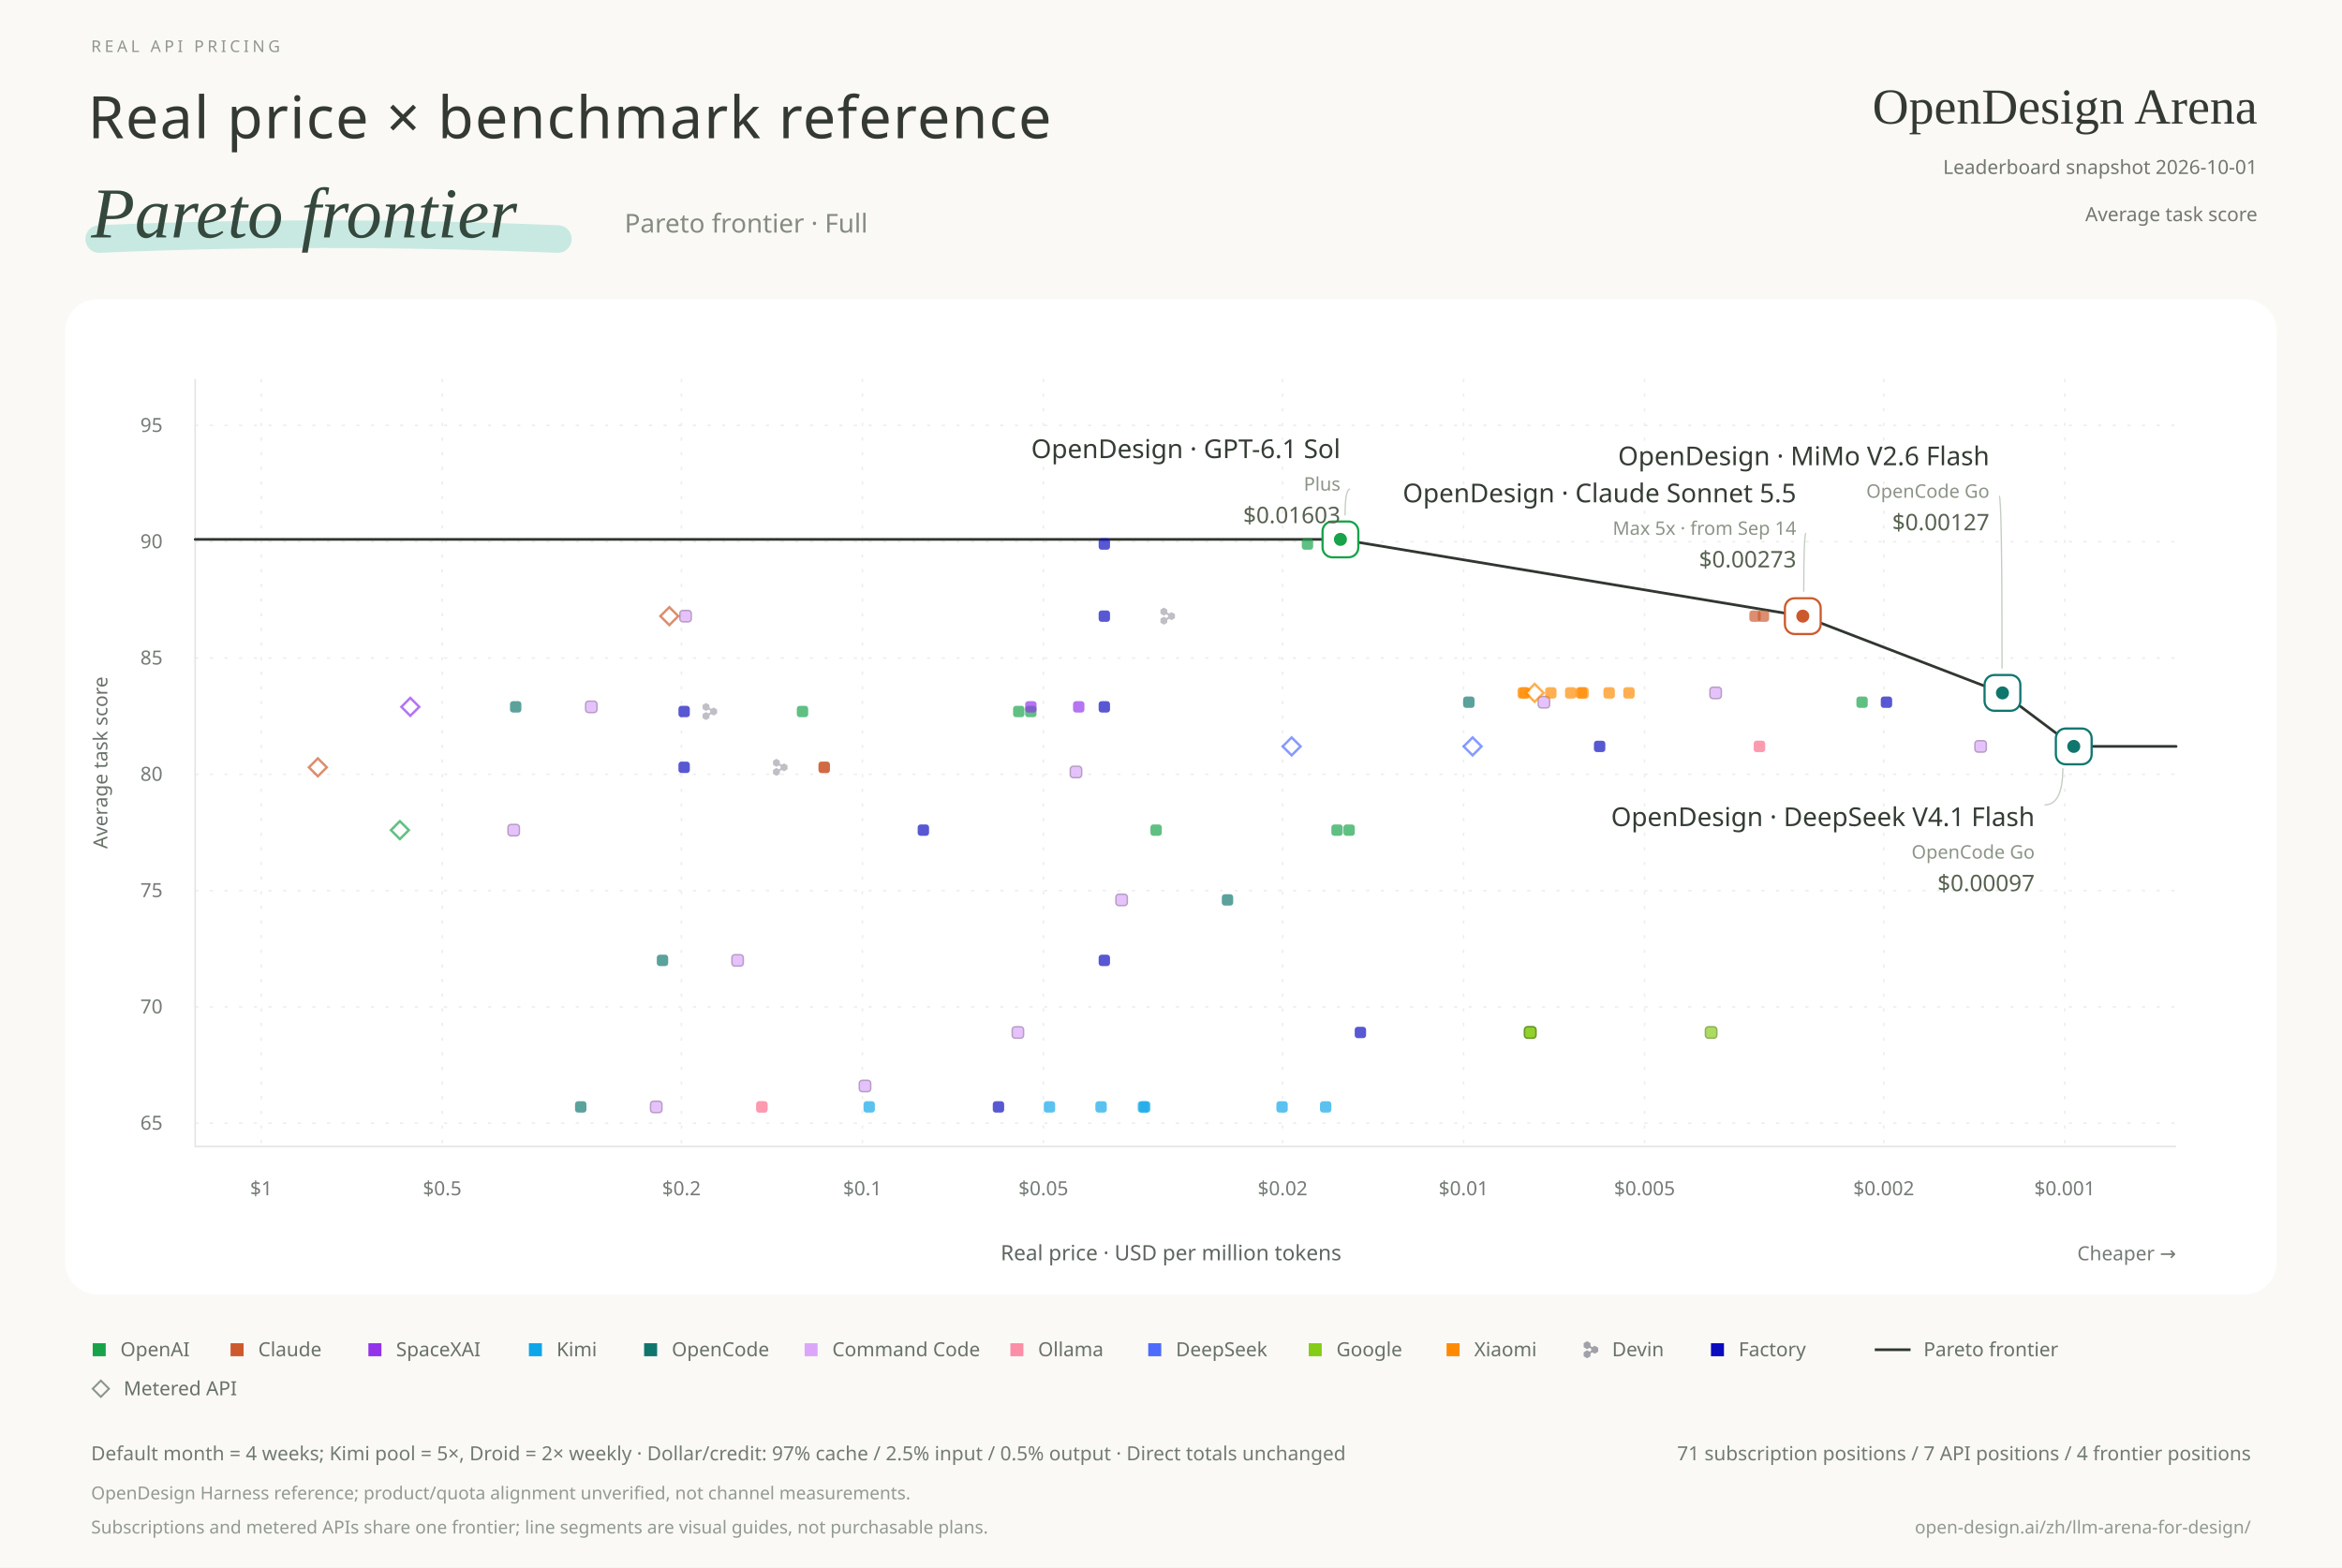
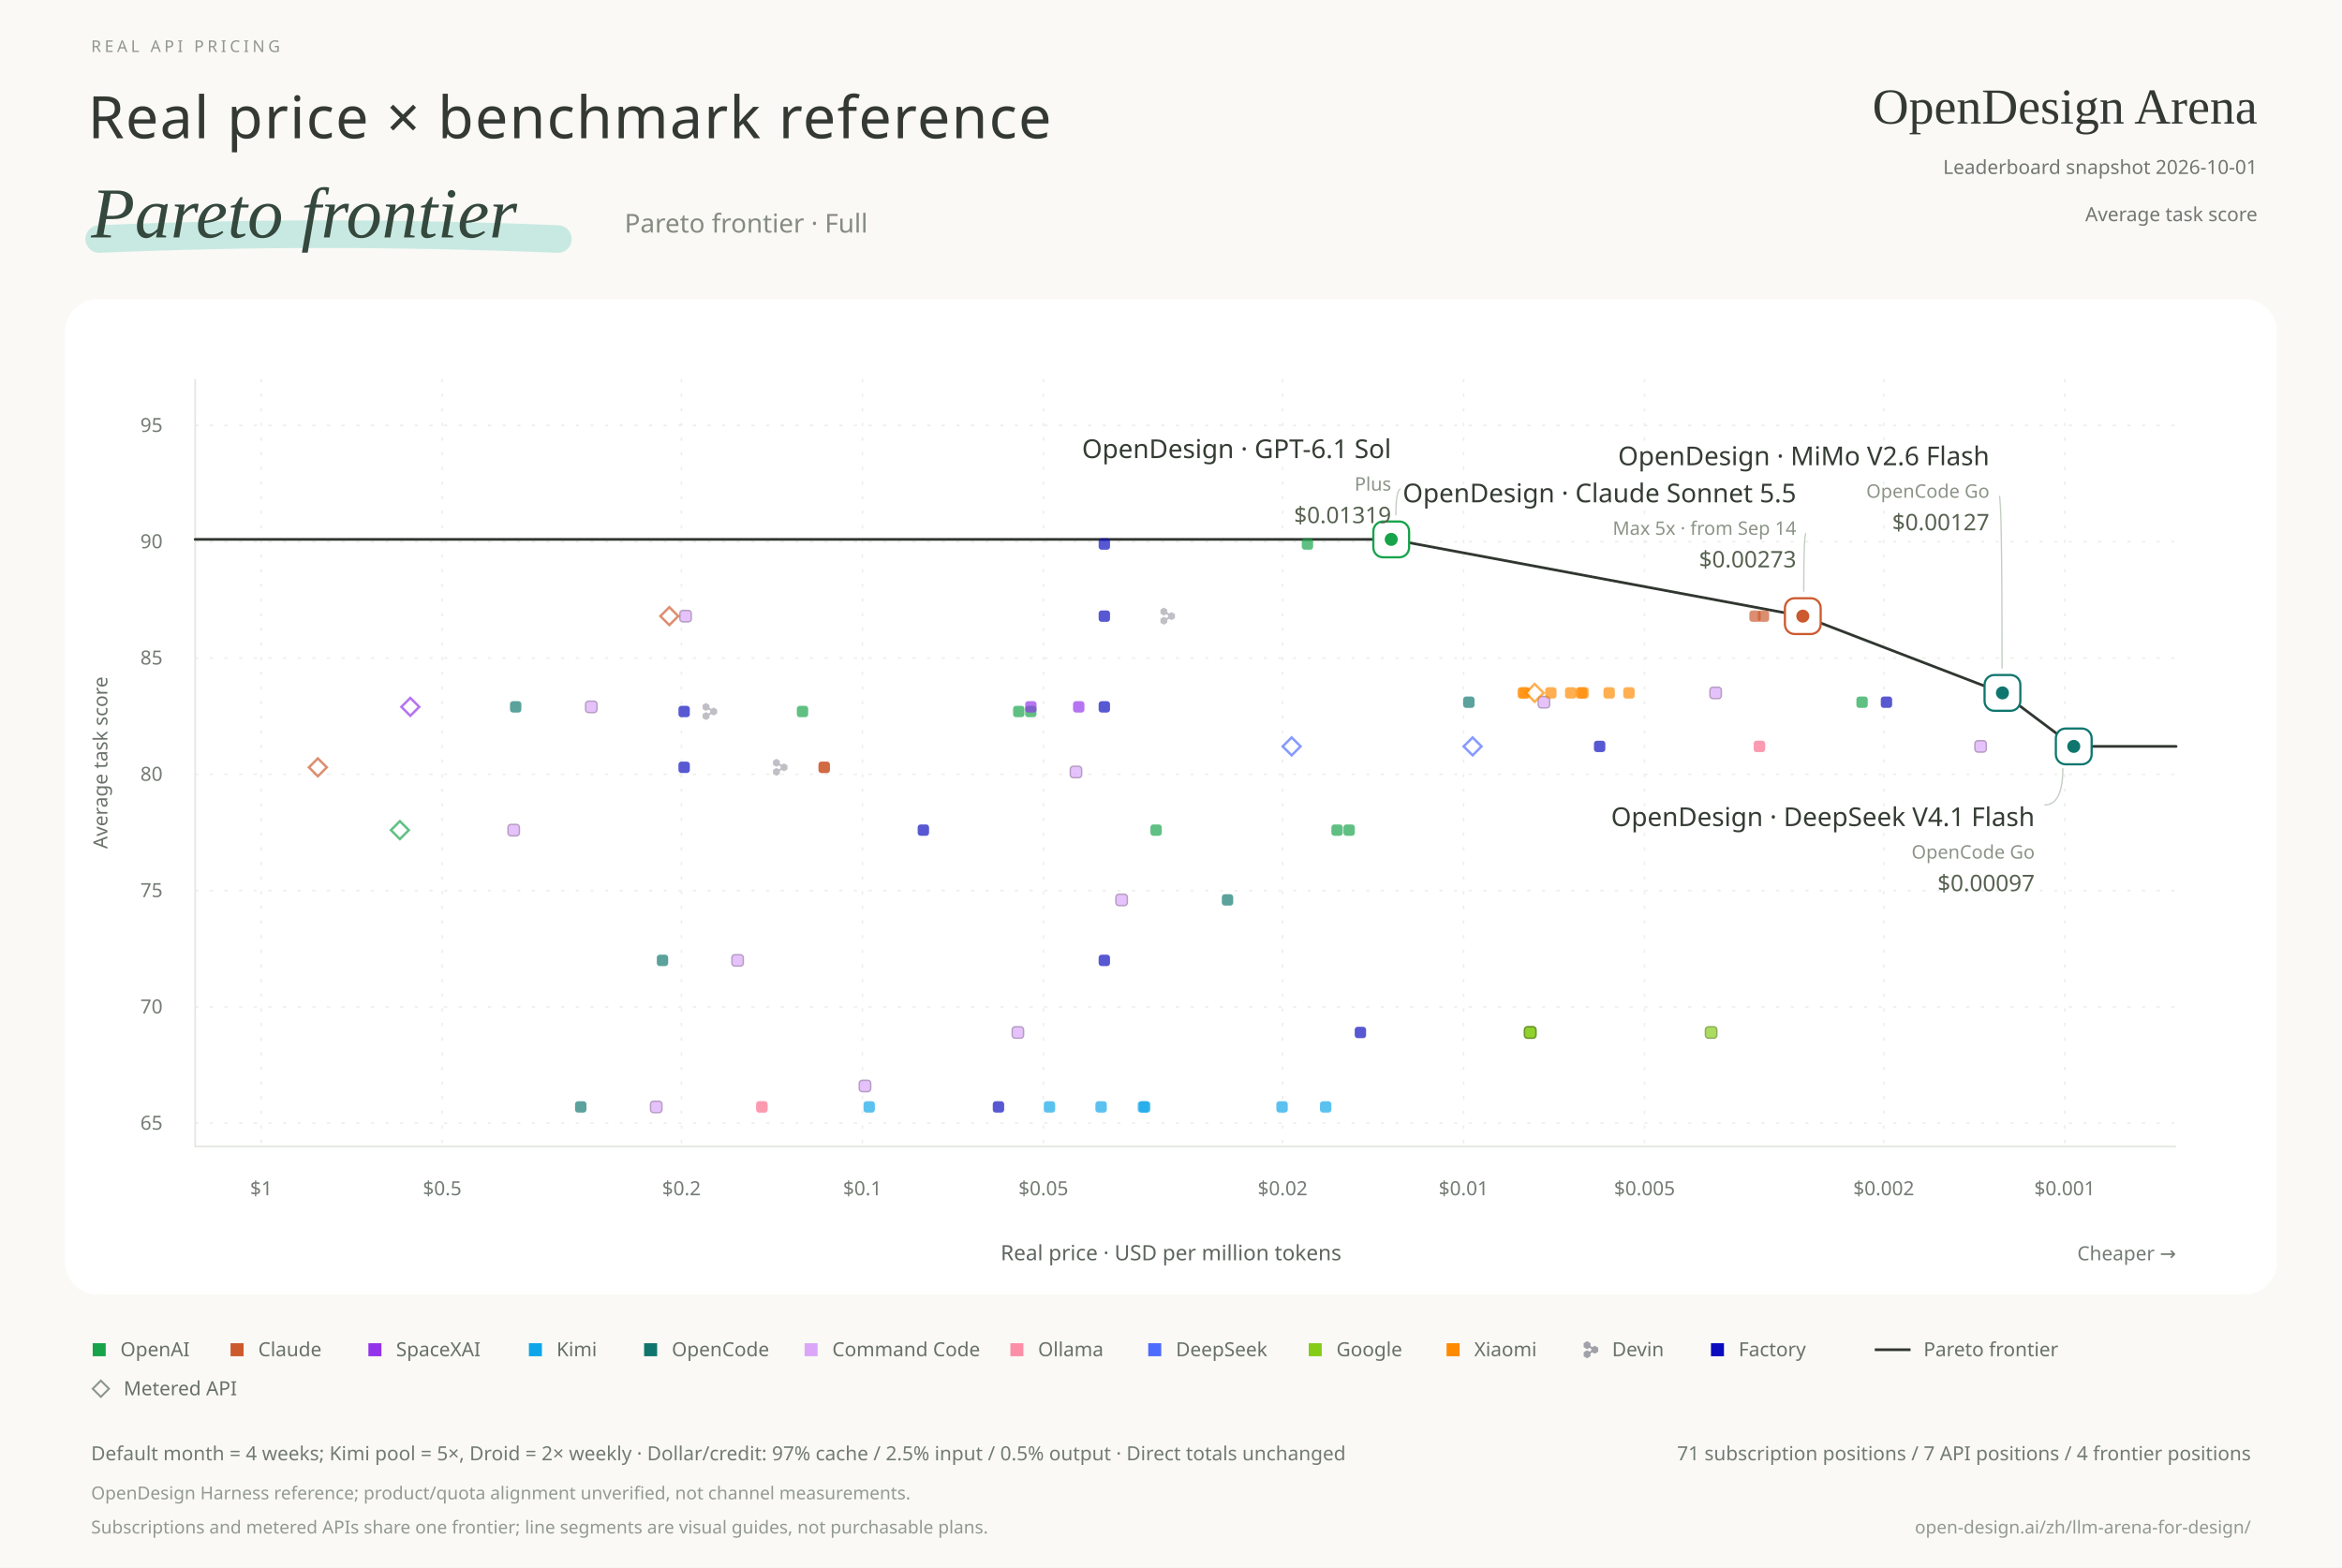
<svg xmlns="http://www.w3.org/2000/svg" width="1440" height="964" viewBox="0 0 1440 964" role="img" aria-labelledby="title desc">
  <style>text{font-family:"Microsoft YaHei","Segoe UI",sans-serif} .serif{font-family:"Times New Roman",serif} .number{font-family:"Segoe UI",sans-serif;font-variant-numeric:tabular-nums} .label-name{paint-order:stroke;stroke:#fff;stroke-width:5px;stroke-linejoin:round} .point:hover{opacity:1}</style>
  <rect width="1440" height="964" fill="#FAF9F6" />
  <text x="56.000" y="32.000" font-size="10" fill="#90968D" text-anchor="start" font-weight="400" letter-spacing="2.1">REAL API PRICING</text>
  <text x="54.000" y="85.000" font-size="36" fill="#343A33" text-anchor="start" font-weight="300" letter-spacing=".8">Real price × benchmark reference</text>
  <path d="M61 147 Q197 141 343 147" stroke="#9FDDD0" stroke-width="17" stroke-linecap="round" opacity=".55" fill="none" />
  <text x="56.000" y="146.000" font-size="44" fill="#35483E" text-anchor="start" font-weight="400" class="serif" font-style="italic">Pareto frontier</text>
  <text x="384.000" y="143.000" font-size="16" fill="#858B81" text-anchor="start" font-weight="300">Pareto frontier · Full</text>
  <text x="1388.000" y="76.000" font-size="31" fill="#343A33" text-anchor="end" font-weight="400" class="serif">OpenDesign Arena</text>
  <text x="1388.000" y="107.000" font-size="12" fill="#737771" text-anchor="end" font-weight="400">Leaderboard snapshot  2026-10-01</text>
  <text x="1388.000" y="136.000" font-size="12" fill="#737771" text-anchor="end" font-weight="400">Average task score</text>
  <rect x="40" y="184" width="1360" height="612" rx="20" fill="#FFFFFF" />
  <path d="M1269.513 233V705" stroke="#E8EBE7" stroke-dasharray="2 7" opacity=".8" />
  <text x="1269.513" y="735.000" font-size="12" fill="#747B74" text-anchor="middle" font-weight="400" class="number">$0.001</text>
  <path d="M1158.244 233V705" stroke="#E8EBE7" stroke-dasharray="2 7" opacity=".8" />
  <text x="1158.244" y="735.000" font-size="12" fill="#747B74" text-anchor="middle" font-weight="400" class="number">$0.002</text>
  <path d="M1011.154 233V705" stroke="#E8EBE7" stroke-dasharray="2 7" opacity=".8" />
  <text x="1011.154" y="735.000" font-size="12" fill="#747B74" text-anchor="middle" font-weight="400" class="number">$0.005</text>
  <path d="M899.885 233V705" stroke="#E8EBE7" stroke-dasharray="2 7" opacity=".8" />
  <text x="899.885" y="735.000" font-size="12" fill="#747B74" text-anchor="middle" font-weight="400" class="number">$0.01</text>
  <path d="M788.615 233V705" stroke="#E8EBE7" stroke-dasharray="2 7" opacity=".8" />
  <text x="788.615" y="735.000" font-size="12" fill="#747B74" text-anchor="middle" font-weight="400" class="number">$0.02</text>
  <path d="M641.526 233V705" stroke="#E8EBE7" stroke-dasharray="2 7" opacity=".8" />
  <text x="641.526" y="735.000" font-size="12" fill="#747B74" text-anchor="middle" font-weight="400" class="number">$0.05</text>
  <path d="M530.256 233V705" stroke="#E8EBE7" stroke-dasharray="2 7" opacity=".8" />
  <text x="530.256" y="735.000" font-size="12" fill="#747B74" text-anchor="middle" font-weight="400" class="number">$0.1</text>
  <path d="M418.987 233V705" stroke="#E8EBE7" stroke-dasharray="2 7" opacity=".8" />
  <text x="418.987" y="735.000" font-size="12" fill="#747B74" text-anchor="middle" font-weight="400" class="number">$0.2</text>
  <path d="M271.897 233V705" stroke="#E8EBE7" stroke-dasharray="2 7" opacity=".8" />
  <text x="271.897" y="735.000" font-size="12" fill="#747B74" text-anchor="middle" font-weight="400" class="number">$0.5</text>
  <path d="M160.628 233V705" stroke="#E8EBE7" stroke-dasharray="2 7" opacity=".8" />
  <text x="160.628" y="735.000" font-size="12" fill="#747B74" text-anchor="middle" font-weight="400" class="number">$1</text>
  <path d="M120 690.697H1338" stroke="#E8EBE7" stroke-dasharray="2 7" opacity=".8" />
  <text x="100.000" y="694.697" font-size="12" fill="#747B74" text-anchor="end" font-weight="400" class="number">65</text>
  <path d="M120 619.182H1338" stroke="#E8EBE7" stroke-dasharray="2 7" opacity=".8" />
  <text x="100.000" y="623.182" font-size="12" fill="#747B74" text-anchor="end" font-weight="400" class="number">70</text>
  <path d="M120 547.667H1338" stroke="#E8EBE7" stroke-dasharray="2 7" opacity=".8" />
  <text x="100.000" y="551.667" font-size="12" fill="#747B74" text-anchor="end" font-weight="400" class="number">75</text>
  <path d="M120 476.152H1338" stroke="#E8EBE7" stroke-dasharray="2 7" opacity=".8" />
  <text x="100.000" y="480.152" font-size="12" fill="#747B74" text-anchor="end" font-weight="400" class="number">80</text>
  <path d="M120 404.636H1338" stroke="#E8EBE7" stroke-dasharray="2 7" opacity=".8" />
  <text x="100.000" y="408.636" font-size="12" fill="#747B74" text-anchor="end" font-weight="400" class="number">85</text>
  <path d="M120 333.121H1338" stroke="#E8EBE7" stroke-dasharray="2 7" opacity=".8" />
  <text x="100.000" y="337.121" font-size="12" fill="#747B74" text-anchor="end" font-weight="400" class="number">90</text>
  <path d="M120 261.606H1338" stroke="#E8EBE7" stroke-dasharray="2 7" opacity=".8" />
  <text x="100.000" y="265.606" font-size="12" fill="#747B74" text-anchor="end" font-weight="400" class="number">95</text>
  <path d="M120 233V705H1338" fill="none" stroke="#E3E7E2" />
  <text x="66.000" y="469.000" font-size="12" fill="#697169" text-anchor="middle" font-weight="400" transform="rotate(-90 66 469.0)">Average task score</text>
  <text x="720.000" y="775.000" font-size="13" fill="#5D655E" text-anchor="middle" font-weight="400">Real price · USD per million tokens</text>
  <text x="1338.000" y="775.000" font-size="12" fill="#737B74" text-anchor="end" font-weight="400">Cheaper →</text>
-   <path id="frontier" d="M120.000,331.691 L824.179,331.691 L1108.461,378.891 L1231.230,426.091 L1275.066,458.988 L1338.000,458.988" fill="none" stroke="#303630" stroke-width="1.65" stroke-linecap="round" stroke-linejoin="round" />
+   <path id="frontier" d="M120.000,331.691 L855.407,331.691 L1108.461,378.891 L1231.230,426.091 L1275.066,458.988 L1338.000,458.988" fill="none" stroke="#303630" stroke-width="1.65" stroke-linecap="round" stroke-linejoin="round" />
  <g class="point" data-billing="subscription" data-frontier="false" data-price="0.032467532" data-score="77.6" data-x="710.839" data-y="510.479" transform="translate(710.839 510.479)">
    <rect x="-3.5" y="-3.5" width="7" height="7" rx="1.8" fill="#16A34A" opacity=".68" />
  </g>
  <g class="point" data-billing="subscription" data-frontier="false" data-price="0.016233766" data-score="77.6" data-x="822.108" data-y="510.479" transform="translate(822.108 510.479)">
    <rect x="-3.5" y="-3.5" width="7" height="7" rx="1.8" fill="#16A34A" opacity=".68" />
  </g>
  <g class="point" data-billing="subscription" data-frontier="false" data-price="0.015501473" data-score="77.6" data-x="829.517" data-y="510.479" transform="translate(829.517 510.479)">
    <rect x="-3.5" y="-3.5" width="7" height="7" rx="1.8" fill="#16A34A" opacity=".68" />
  </g>
  <g class="point" data-billing="subscription" data-frontier="false" data-price="0.12578616" data-score="82.7" data-x="493.429" data-y="437.533" transform="translate(493.429 437.533)">
    <rect x="-3.5" y="-3.5" width="7" height="7" rx="1.8" fill="#16A34A" opacity=".68" />
  </g>
  <g class="point" data-billing="subscription" data-frontier="false" data-price="0.018181818" data-score="89.9" data-x="803.915" data-y="334.552" transform="translate(803.915 334.552)">
    <rect x="-3.5" y="-3.5" width="7" height="7" rx="1.8" fill="#16A34A" opacity=".68" />
  </g>
  <g class="point" data-billing="subscription" data-frontier="false" data-price="0.0021732044" data-score="83.1" data-x="1144.911" data-y="431.812" transform="translate(1144.911 431.812)">
    <rect x="-3.5" y="-3.5" width="7" height="7" rx="1.8" fill="#16A34A" opacity=".68" />
  </g>
-   <g class="point" data-billing="subscription" data-frontier="true" data-price="0.016025641" data-score="90.1" data-x="824.179" data-y="331.691" transform="translate(824.179 331.691)">
+   <g class="point" data-billing="subscription" data-frontier="true" data-price="0.013192612" data-score="90.1" data-x="855.407" data-y="331.691" transform="translate(855.407 331.691)">
    <rect x="-11" y="-11" width="22" height="22" rx="6" fill="#FFF" stroke="#16A34A" stroke-width="1.35" />
    <circle r="4" fill="#16A34A" />
  </g>
  <g class="point" data-billing="subscription" data-frontier="false" data-price="0.052465897" data-score="82.7" data-x="633.798" data-y="437.533" transform="translate(633.798 437.533)">
    <rect x="-3.5" y="-3.5" width="7" height="7" rx="1.8" fill="#16A34A" opacity=".68" />
  </g>
  <g class="point" data-billing="subscription" data-frontier="false" data-price="0.1793722" data-score="82.7" data-x="436.461" data-y="437.533" transform="translate(436.461 437.533)">
    <path transform="translate(-4.46 -5.23) scale(0.091)" d="M0 38.652V14.835C7.06768e-06 13.788 0.546 12.821 1.431 12.298L21.581 0.393C22.467 -0.131 23.558 -0.131 24.444 0.393L44.594 12.298C45.48 12.821 46.025 13.788 46.025 14.835V26.998C46.114 31.04 48.201 34.938 51.872 37.108C55.544 39.277 59.886 39.178 63.351 37.235L73.644 31.153C74.53 30.63 75.621 30.63 76.507 31.153L96.657 43.058C97.543 43.582 98.088 44.549 98.088 45.596V69.406C98.088 70.453 97.543 71.42 96.657 71.943L76.507 83.849C75.621 84.372 74.53 84.372 73.644 83.849L63.434 77.816C59.956 75.828 55.574 75.71 51.873 77.896C48.202 80.065 46.115 83.963 46.026 88.005V100.165C46.026 101.212 45.48 102.179 44.595 102.702L24.445 114.607C23.559 115.131 22.468 115.131 21.582 114.607L1.432 102.702C0.547 102.179 0.001 101.212 0.001 100.165V76.355C0.001 75.308 0.547 74.341 1.432 73.817L21.582 61.912C22.468 61.389 23.559 61.389 24.445 61.912L34.762 68.008C38.222 69.937 42.553 70.031 46.215 67.867C49.916 65.68 52.006 61.737 52.063 57.66C51.975 53.619 49.887 49.303 46.216 47.133C42.545 44.964 38.202 45.063 34.737 47.006L24.397 53.15C23.507 53.679 22.409 53.678 21.52 53.149L1.423 41.184C0.542 40.66 -7.06754e-06 39.695 0 38.652Z" fill="#A1A1AA" opacity="0.68" />
  </g>
  <g class="point" data-billing="subscription" data-frontier="false" data-price="0.031055901" data-score="86.8" data-x="717.974" data-y="378.891" transform="translate(717.974 378.891)">
    <path transform="translate(-4.46 -5.23) scale(0.091)" d="M0 38.652V14.835C7.06768e-06 13.788 0.546 12.821 1.431 12.298L21.581 0.393C22.467 -0.131 23.558 -0.131 24.444 0.393L44.594 12.298C45.48 12.821 46.025 13.788 46.025 14.835V26.998C46.114 31.04 48.201 34.938 51.872 37.108C55.544 39.277 59.886 39.178 63.351 37.235L73.644 31.153C74.53 30.63 75.621 30.63 76.507 31.153L96.657 43.058C97.543 43.582 98.088 44.549 98.088 45.596V69.406C98.088 70.453 97.543 71.42 96.657 71.943L76.507 83.849C75.621 84.372 74.53 84.372 73.644 83.849L63.434 77.816C59.956 75.828 55.574 75.71 51.873 77.896C48.202 80.065 46.115 83.963 46.026 88.005V100.165C46.026 101.212 45.48 102.179 44.595 102.702L24.445 114.607C23.559 115.131 22.468 115.131 21.582 114.607L1.432 102.702C0.547 102.179 0.001 101.212 0.001 100.165V76.355C0.001 75.308 0.547 74.341 1.432 73.817L21.582 61.912C22.468 61.389 23.559 61.389 24.445 61.912L34.762 68.008C38.222 69.937 42.553 70.031 46.215 67.867C49.916 65.68 52.006 61.737 52.063 57.66C51.975 53.619 49.887 49.303 46.216 47.133C42.545 44.964 38.202 45.063 34.737 47.006L24.397 53.15C23.507 53.679 22.409 53.678 21.52 53.149L1.423 41.184C0.542 40.66 -7.06754e-06 39.695 0 38.652Z" fill="#A1A1AA" opacity="0.68" />
  </g>
  <g class="point" data-billing="subscription" data-frontier="false" data-price="0.1369863" data-score="80.3" data-x="479.737" data-y="471.861" transform="translate(479.737 471.861)">
    <path transform="translate(-4.46 -5.23) scale(0.091)" d="M0 38.652V14.835C7.06768e-06 13.788 0.546 12.821 1.431 12.298L21.581 0.393C22.467 -0.131 23.558 -0.131 24.444 0.393L44.594 12.298C45.48 12.821 46.025 13.788 46.025 14.835V26.998C46.114 31.04 48.201 34.938 51.872 37.108C55.544 39.277 59.886 39.178 63.351 37.235L73.644 31.153C74.53 30.63 75.621 30.63 76.507 31.153L96.657 43.058C97.543 43.582 98.088 44.549 98.088 45.596V69.406C98.088 70.453 97.543 71.42 96.657 71.943L76.507 83.849C75.621 84.372 74.53 84.372 73.644 83.849L63.434 77.816C59.956 75.828 55.574 75.71 51.873 77.896C48.202 80.065 46.115 83.963 46.026 88.005V100.165C46.026 101.212 45.48 102.179 44.595 102.702L24.445 114.607C23.559 115.131 22.468 115.131 21.582 114.607L1.432 102.702C0.547 102.179 0.001 101.212 0.001 100.165V76.355C0.001 75.308 0.547 74.341 1.432 73.817L21.582 61.912C22.468 61.389 23.559 61.389 24.445 61.912L34.762 68.008C38.222 69.937 42.553 70.031 46.215 67.867C49.916 65.68 52.006 61.737 52.063 57.66C51.975 53.619 49.887 49.303 46.216 47.133C42.545 44.964 38.202 45.063 34.737 47.006L24.397 53.15C23.507 53.679 22.409 53.678 21.52 53.149L1.423 41.184C0.542 40.66 -7.06754e-06 39.695 0 38.652Z" fill="#A1A1AA" opacity="0.68" />
  </g>
  <g class="point" data-billing="subscription" data-frontier="false" data-price="0.0077450601" data-score="68.9" data-x="940.904" data-y="634.915" transform="translate(940.904 634.915)">
    <rect x="-3.5" y="-3.5" width="7" height="7" rx="1.8" fill="#84CC16" opacity=".68" stroke="#5A8B0F" stroke-width=".9" />
  </g>
  <g class="point" data-billing="subscription" data-frontier="false" data-price="0.0077481596" data-score="68.9" data-x="940.840" data-y="634.915" transform="translate(940.840 634.915)">
    <rect x="-3.5" y="-3.5" width="7" height="7" rx="1.8" fill="#84CC16" opacity=".68" stroke="#5A8B0F" stroke-width=".9" />
  </g>
  <g class="point" data-billing="subscription" data-frontier="false" data-price="0.0038742735" data-score="68.9" data-x="1052.101" data-y="634.915" transform="translate(1052.101 634.915)">
    <rect x="-3.5" y="-3.5" width="7" height="7" rx="1.8" fill="#84CC16" opacity=".68" stroke="#5A8B0F" stroke-width=".9" />
  </g>
  <g class="point" data-billing="subscription" data-frontier="false" data-price="0.11574074" data-score="80.3" data-x="506.790" data-y="471.861" transform="translate(506.790 471.861)">
    <rect x="-3.5" y="-3.5" width="7" height="7" rx="1.8" fill="#CC5A2E" opacity=".68" />
  </g>
  <g class="point" data-billing="subscription" data-frontier="false" data-price="0.052447552" data-score="82.9" data-x="633.854" data-y="434.673" transform="translate(633.854 434.673)">
    <rect x="-3.5" y="-3.5" width="7" height="7" rx="1.8" fill="#9333EA" opacity=".68" />
  </g>
  <g class="point" data-billing="subscription" data-frontier="false" data-price="0.043668122" data-score="82.9" data-x="663.262" data-y="434.673" transform="translate(663.262 434.673)">
    <rect x="-3.5" y="-3.5" width="7" height="7" rx="1.8" fill="#9333EA" opacity=".68" />
  </g>
  <g class="point" data-billing="subscription" data-frontier="false" data-price="0.02004111" data-score="65.7" data-x="788.286" data-y="680.685" transform="translate(788.286 680.685)">
    <rect x="-3.5" y="-3.5" width="7" height="7" rx="1.8" fill="#0EA5E9" opacity=".68" />
  </g>
  <g class="point" data-billing="subscription" data-frontier="false" data-price="0.048843188" data-score="65.7" data-x="645.283" data-y="680.685" transform="translate(645.283 680.685)">
    <rect x="-3.5" y="-3.5" width="7" height="7" rx="1.8" fill="#0EA5E9" opacity=".68" />
  </g>
  <g class="point" data-billing="subscription" data-frontier="false" data-price="0.016957862" data-score="65.7" data-x="815.103" data-y="680.685" transform="translate(815.103 680.685)">
    <rect x="-3.5" y="-3.5" width="7" height="7" rx="1.8" fill="#0EA5E9" opacity=".68" />
  </g>
  <g class="point" data-billing="subscription" data-frontier="false" data-price="0.097435897" data-score="65.7" data-x="534.426" data-y="680.685" transform="translate(534.426 680.685)">
    <rect x="-3.5" y="-3.5" width="7" height="7" rx="1.8" fill="#0EA5E9" opacity=".68" />
  </g>
  <g class="point" data-billing="subscription" data-frontier="false" data-price="0.04008222" data-score="65.7" data-x="677.017" data-y="680.685" transform="translate(677.017 680.685)">
    <rect x="-3.5" y="-3.5" width="7" height="7" rx="1.8" fill="#0EA5E9" opacity=".68" />
  </g>
  <g class="point" data-billing="subscription" data-frontier="false" data-price="0.033915725" data-score="65.7" data-x="703.833" data-y="680.685" transform="translate(703.833 680.685)">
    <rect x="-3.5" y="-3.5" width="7" height="7" rx="1.8" fill="#0EA5E9" opacity=".68" />
  </g>
  <g class="point" data-billing="subscription" data-frontier="false" data-price="0.034087016" data-score="65.7" data-x="703.025" data-y="680.685" transform="translate(703.025 680.685)">
    <rect x="-3.5" y="-3.5" width="7" height="7" rx="1.8" fill="#0EA5E9" opacity=".68" />
  </g>
  <g class="point" data-billing="subscription" data-frontier="false" data-price="0.37735849" data-score="82.9" data-x="317.072" data-y="434.673" transform="translate(317.072 434.673)">
    <rect x="-3.5" y="-3.5" width="7" height="7" rx="1.8" fill="#0F766E" opacity=".68" />
  </g>
  <g class="point" data-billing="subscription" data-frontier="false" data-price="0.0098000784" data-score="83.1" data-x="903.127" data-y="431.812" transform="translate(903.127 431.812)">
    <rect x="-3.5" y="-3.5" width="7" height="7" rx="1.8" fill="#0F766E" opacity=".68" />
  </g>
  <g class="point" data-billing="subscription" data-frontier="false" data-price="0.29411765" data-score="65.7" data-x="357.078" data-y="680.685" transform="translate(357.078 680.685)">
    <rect x="-3.5" y="-3.5" width="7" height="7" rx="1.8" fill="#0F766E" opacity=".68" />
  </g>
  <g class="point" data-billing="subscription" data-frontier="true" data-price="0.0012693255" data-score="83.5" data-x="1231.230" data-y="426.091" transform="translate(1231.230 426.091)">
    <rect x="-11" y="-11" width="22" height="22" rx="6" fill="#FFF" stroke="#0F766E" stroke-width="1.35" />
    <circle r="4" fill="#0F766E" />
  </g>
  <g class="point" data-billing="subscription" data-frontier="false" data-price="0.21505376" data-score="72" data-x="407.338" data-y="590.576" transform="translate(407.338 590.576)">
    <rect x="-3.5" y="-3.5" width="7" height="7" rx="1.8" fill="#0F766E" opacity=".68" />
  </g>
  <g class="point" data-billing="subscription" data-frontier="true" data-price="0.00096599691" data-score="81.2" data-x="1275.066" data-y="458.988" transform="translate(1275.066 458.988)">
    <rect x="-11" y="-11" width="22" height="22" rx="6" fill="#FFF" stroke="#0F766E" stroke-width="1.35" />
    <circle r="4" fill="#0F766E" />
  </g>
  <g class="point" data-billing="subscription" data-frontier="false" data-price="0.024697456" data-score="74.6" data-x="754.749" data-y="553.388" transform="translate(754.749 553.388)">
    <rect x="-3.5" y="-3.5" width="7" height="7" rx="1.8" fill="#0F766E" opacity=".68" />
  </g>
  <g class="point" data-billing="subscription" data-frontier="false" data-price="0.38022814" data-score="77.6" data-x="315.856" data-y="510.479" transform="translate(315.856 510.479)">
    <rect x="-3.5" y="-3.5" width="7" height="7" rx="1.8" fill="#DBA6FA" opacity=".68" stroke="#9571AA" stroke-width=".9" />
  </g>
  <g class="point" data-billing="subscription" data-frontier="false" data-price="0.0013799956" data-score="81.2" data-x="1217.810" data-y="458.988" transform="translate(1217.810 458.988)">
    <rect x="-3.5" y="-3.5" width="7" height="7" rx="1.8" fill="#DBA6FA" opacity=".68" stroke="#9571AA" stroke-width=".9" />
  </g>
  <g class="point" data-billing="subscription" data-frontier="false" data-price="0.055126792" data-score="68.9" data-x="625.856" data-y="634.915" transform="translate(625.856 634.915)">
    <rect x="-3.5" y="-3.5" width="7" height="7" rx="1.8" fill="#DBA6FA" opacity=".68" stroke="#9571AA" stroke-width=".9" />
  </g>
  <g class="point" data-billing="subscription" data-frontier="false" data-price="0.16129032" data-score="72" data-x="453.518" data-y="590.576" transform="translate(453.518 590.576)">
    <rect x="-3.5" y="-3.5" width="7" height="7" rx="1.8" fill="#DBA6FA" opacity=".68" stroke="#9571AA" stroke-width=".9" />
  </g>
  <g class="point" data-billing="subscription" data-frontier="false" data-price="0.28248588" data-score="82.9" data-x="363.555" data-y="434.673" transform="translate(363.555 434.673)">
    <rect x="-3.5" y="-3.5" width="7" height="7" rx="1.8" fill="#DBA6FA" opacity=".68" stroke="#9571AA" stroke-width=".9" />
  </g>
  <g class="point" data-billing="subscription" data-frontier="false" data-price="0.0073502389" data-score="83.1" data-x="949.303" data-y="431.812" transform="translate(949.303 431.812)">
    <rect x="-3.5" y="-3.5" width="7" height="7" rx="1.8" fill="#DBA6FA" opacity=".68" stroke="#9571AA" stroke-width=".9" />
  </g>
  <g class="point" data-billing="subscription" data-frontier="false" data-price="0.03705076" data-score="74.6" data-x="689.641" data-y="553.388" transform="translate(689.641 553.388)">
    <rect x="-3.5" y="-3.5" width="7" height="7" rx="1.8" fill="#DBA6FA" opacity=".68" stroke="#9571AA" stroke-width=".9" />
  </g>
  <g class="point" data-billing="subscription" data-frontier="false" data-price="0.044130627" data-score="80.1" data-x="661.570" data-y="474.721" transform="translate(661.570 474.721)">
    <rect x="-3.5" y="-3.5" width="7" height="7" rx="1.8" fill="#DBA6FA" opacity=".68" stroke="#9571AA" stroke-width=".9" />
  </g>
  <g class="point" data-billing="subscription" data-frontier="false" data-price="0.099009901" data-score="66.6" data-x="531.854" data-y="667.812" transform="translate(531.854 667.812)">
    <rect x="-3.5" y="-3.5" width="7" height="7" rx="1.8" fill="#DBA6FA" opacity=".68" stroke="#9571AA" stroke-width=".9" />
  </g>
  <g class="point" data-billing="subscription" data-frontier="false" data-price="0.22026432" data-score="65.7" data-x="403.494" data-y="680.685" transform="translate(403.494 680.685)">
    <rect x="-3.5" y="-3.5" width="7" height="7" rx="1.8" fill="#DBA6FA" opacity=".68" stroke="#9571AA" stroke-width=".9" />
  </g>
  <g class="point" data-billing="subscription" data-frontier="false" data-price="0.0038079281" data-score="83.5" data-x="1054.874" data-y="426.091" transform="translate(1054.874 426.091)">
    <rect x="-3.5" y="-3.5" width="7" height="7" rx="1.8" fill="#DBA6FA" opacity=".68" stroke="#9571AA" stroke-width=".9" />
  </g>
  <g class="point" data-billing="subscription" data-frontier="false" data-price="0.19685039" data-score="86.8" data-x="421.535" data-y="378.891" transform="translate(421.535 378.891)">
    <rect x="-3.5" y="-3.5" width="7" height="7" rx="1.8" fill="#DBA6FA" opacity=".68" stroke="#9571AA" stroke-width=".9" />
  </g>
  <g class="point" data-billing="subscription" data-frontier="false" data-price="0.0032199897" data-score="81.2" data-x="1081.796" data-y="458.988" transform="translate(1081.796 458.988)">
    <rect x="-3.5" y="-3.5" width="7" height="7" rx="1.8" fill="#FC8EA7" opacity=".68" />
  </g>
  <g class="point" data-billing="subscription" data-frontier="false" data-price="0.14695077" data-score="65.7" data-x="468.465" data-y="680.685" transform="translate(468.465 680.685)">
    <rect x="-3.5" y="-3.5" width="7" height="7" rx="1.8" fill="#FC8EA7" opacity=".68" />
  </g>
  <g class="point" data-billing="subscription" data-frontier="false" data-price="0.0032200001" data-score="81.2" data-x="1081.795" data-y="458.988" transform="translate(1081.795 458.988)">
    <rect x="-3.5" y="-3.5" width="7" height="7" rx="1.8" fill="#FC8EA7" opacity=".68" />
  </g>
  <g class="point" data-billing="subscription" data-frontier="false" data-price="0.14699397" data-score="65.7" data-x="468.418" data-y="680.685" transform="translate(468.418 680.685)">
    <rect x="-3.5" y="-3.5" width="7" height="7" rx="1.8" fill="#FC8EA7" opacity=".68" />
  </g>
  <g class="point" data-billing="subscription" data-frontier="false" data-price="0.0079575597" data-score="83.5" data-x="936.559" data-y="426.091" transform="translate(936.559 426.091)">
    <rect x="-3.5" y="-3.5" width="7" height="7" rx="1.8" fill="#FF8A00" opacity=".68" />
  </g>
  <g class="point" data-billing="subscription" data-frontier="false" data-price="0.0063694268" data-score="83.5" data-x="972.295" data-y="426.091" transform="translate(972.295 426.091)">
    <rect x="-3.5" y="-3.5" width="7" height="7" rx="1.8" fill="#FF8A00" opacity=".68" />
  </g>
  <g class="point" data-billing="subscription" data-frontier="false" data-price="0.0079129575" data-score="83.5" data-x="937.462" data-y="426.091" transform="translate(937.462 426.091)">
    <rect x="-3.5" y="-3.5" width="7" height="7" rx="1.8" fill="#FF8A00" opacity=".68" />
  </g>
  <g class="point" data-billing="subscription" data-frontier="false" data-price="0.0063291139" data-score="83.5" data-x="973.314" data-y="426.091" transform="translate(973.314 426.091)">
    <rect x="-3.5" y="-3.5" width="7" height="7" rx="1.8" fill="#FF8A00" opacity=".68" />
  </g>
  <g class="point" data-billing="subscription" data-frontier="false" data-price="0.0071581961" data-score="83.5" data-x="953.553" data-y="426.091" transform="translate(953.553 426.091)">
    <rect x="-3.5" y="-3.5" width="7" height="7" rx="1.8" fill="#FF8A00" opacity=".68" />
  </g>
  <g class="point" data-billing="subscription" data-frontier="false" data-price="0.005726065" data-score="83.5" data-x="989.388" data-y="426.091" transform="translate(989.388 426.091)">
    <rect x="-3.5" y="-3.5" width="7" height="7" rx="1.8" fill="#FF8A00" opacity=".68" />
  </g>
  <g class="point" data-billing="subscription" data-frontier="false" data-price="0.0066339392" data-score="83.5" data-x="965.763" data-y="426.091" transform="translate(965.763 426.091)">
    <rect x="-3.5" y="-3.5" width="7" height="7" rx="1.8" fill="#FF8A00" opacity=".68" />
  </g>
  <g class="point" data-billing="subscription" data-frontier="false" data-price="0.0053072922" data-score="83.5" data-x="1001.579" data-y="426.091" transform="translate(1001.579 426.091)">
    <rect x="-3.5" y="-3.5" width="7" height="7" rx="1.8" fill="#FF8A00" opacity=".68" />
  </g>
  <g class="point" data-billing="subscription" data-frontier="false" data-price="0.11575414" data-score="80.3" data-x="506.771" data-y="471.861" transform="translate(506.771 471.861)">
    <rect x="-3.5" y="-3.5" width="7" height="7" rx="1.8" fill="#CC5A2E" opacity=".68" />
  </g>
  <g class="point" data-billing="subscription" data-frontier="false" data-price="0.0032743942" data-score="86.8" data-x="1079.106" data-y="378.891" transform="translate(1079.106 378.891)">
    <rect x="-3.5" y="-3.5" width="7" height="7" rx="1.8" fill="#CC5A2E" opacity=".68" />
  </g>
  <g class="point" data-billing="subscription" data-frontier="false" data-price="0.0031707781" data-score="86.8" data-x="1084.268" data-y="378.891" transform="translate(1084.268 378.891)">
    <rect x="-3.5" y="-3.5" width="7" height="7" rx="1.8" fill="#CC5A2E" opacity=".68" />
  </g>
  <g class="point" data-billing="subscription" data-frontier="true" data-price="0.0027271736" data-score="86.8" data-x="1108.461" data-y="378.891" transform="translate(1108.461 378.891)">
    <rect x="-11" y="-11" width="22" height="22" rx="6" fill="#FFF" stroke="#CC5A2E" stroke-width="1.35" />
    <circle r="4" fill="#CC5A2E" />
  </g>
  <g class="point" data-billing="subscription" data-frontier="false" data-price="0.054945055" data-score="82.7" data-x="626.386" data-y="437.533" transform="translate(626.386 437.533)">
    <rect x="-3.5" y="-3.5" width="7" height="7" rx="1.8" fill="#16A34A" opacity=".68" />
  </g>
  <g class="point" data-billing="subscription" data-frontier="false" data-price="0.19794141" data-score="80.3" data-x="420.648" data-y="471.861" transform="translate(420.648 471.861)">
    <rect x="-3.5" y="-3.5" width="7" height="7" rx="1.8" fill="#0A0ABF" opacity=".68" />
  </g>
  <g class="point" data-billing="subscription" data-frontier="false" data-price="0.039588282" data-score="86.8" data-x="679.007" data-y="378.891" transform="translate(679.007 378.891)">
    <rect x="-3.5" y="-3.5" width="7" height="7" rx="1.8" fill="#0A0ABF" opacity=".68" />
  </g>
  <g class="point" data-billing="subscription" data-frontier="false" data-price="0.19794141" data-score="82.7" data-x="420.648" data-y="437.533" transform="translate(420.648 437.533)">
    <rect x="-3.5" y="-3.5" width="7" height="7" rx="1.8" fill="#0A0ABF" opacity=".68" />
  </g>
  <g class="point" data-billing="subscription" data-frontier="false" data-price="0.039588282" data-score="89.9" data-x="679.007" data-y="334.552" transform="translate(679.007 334.552)">
    <rect x="-3.5" y="-3.5" width="7" height="7" rx="1.8" fill="#0A0ABF" opacity=".68" />
  </g>
  <g class="point" data-billing="subscription" data-frontier="false" data-price="0.0019794141" data-score="83.1" data-x="1159.905" data-y="431.812" transform="translate(1159.905 431.812)">
    <rect x="-3.5" y="-3.5" width="7" height="7" rx="1.8" fill="#0A0ABF" opacity=".68" />
  </g>
  <g class="point" data-billing="subscription" data-frontier="false" data-price="0.079176564" data-score="77.6" data-x="567.738" data-y="510.479" transform="translate(567.738 510.479)">
    <rect x="-3.5" y="-3.5" width="7" height="7" rx="1.8" fill="#0A0ABF" opacity=".68" />
  </g>
  <g class="point" data-billing="subscription" data-frontier="false" data-price="0.014845606" data-score="68.9" data-x="836.457" data-y="634.915" transform="translate(836.457 634.915)">
    <rect x="-3.5" y="-3.5" width="7" height="7" rx="1.8" fill="#0A0ABF" opacity=".68" />
  </g>
  <g class="point" data-billing="subscription" data-frontier="false" data-price="0.039588282" data-score="82.9" data-x="679.007" data-y="434.673" transform="translate(679.007 434.673)">
    <rect x="-3.5" y="-3.5" width="7" height="7" rx="1.8" fill="#0A0ABF" opacity=".68" />
  </g>
  <g class="point" data-billing="subscription" data-frontier="false" data-price="0.059382423" data-score="65.7" data-x="613.919" data-y="680.685" transform="translate(613.919 680.685)">
    <rect x="-3.5" y="-3.5" width="7" height="7" rx="1.8" fill="#0A0ABF" opacity=".68" />
  </g>
  <g class="point" data-billing="subscription" data-frontier="false" data-price="0.039588282" data-score="72" data-x="679.007" data-y="590.576" transform="translate(679.007 590.576)">
    <rect x="-3.5" y="-3.5" width="7" height="7" rx="1.8" fill="#0A0ABF" opacity=".68" />
  </g>
  <g class="point" data-billing="subscription" data-frontier="false" data-price="0.0059382423" data-score="81.2" data-x="983.547" data-y="458.988" transform="translate(983.547 458.988)">
    <rect x="-3.5" y="-3.5" width="7" height="7" rx="1.8" fill="#0A0ABF" opacity=".68" />
  </g>
  <g class="point" data-billing="metered" data-frontier="false" data-price="0.00966" data-score="81.2" data-x="905.438" data-y="458.988" transform="translate(905.438 458.988)">
    <path d="M0 -5.5L5.5 0 0 5.5 -5.5 0Z" fill="white" stroke="#4D6BFE" stroke-width="1.5" opacity=".68" />
  </g>
  <g class="point" data-billing="metered" data-frontier="false" data-price="0.01932" data-score="81.2" data-x="794.168" data-y="458.988" transform="translate(794.168 458.988)">
    <path d="M0 -5.5L5.5 0 0 5.5 -5.5 0Z" fill="white" stroke="#4D6BFE" stroke-width="1.5" opacity=".68" />
  </g>
  <g class="point" data-billing="metered" data-frontier="false" data-price="0.588" data-score="77.6" data-x="245.873" data-y="510.479" transform="translate(245.873 510.479)">
    <path d="M0 -5.5L5.5 0 0 5.5 -5.5 0Z" fill="white" stroke="#16A34A" stroke-width="1.5" opacity=".68" />
  </g>
  <g class="point" data-billing="metered" data-frontier="false" data-price="0.565" data-score="82.9" data-x="252.278" data-y="434.673" transform="translate(252.278 434.673)">
    <path d="M0 -5.5L5.5 0 0 5.5 -5.5 0Z" fill="white" stroke="#9333EA" stroke-width="1.5" opacity=".68" />
  </g>
  <g class="point" data-billing="metered" data-frontier="false" data-price="0.007616" data-score="83.5" data-x="943.602" data-y="426.091" transform="translate(943.602 426.091)">
    <path d="M0 -5.5L5.5 0 0 5.5 -5.5 0Z" fill="white" stroke="#FF8A00" stroke-width="1.5" opacity=".68" />
  </g>
  <g class="point" data-billing="metered" data-frontier="false" data-price="0.805" data-score="80.3" data-x="195.449" data-y="471.861" transform="translate(195.449 471.861)">
    <path d="M0 -5.5L5.5 0 0 5.5 -5.5 0Z" fill="white" stroke="#CC5A2E" stroke-width="1.5" opacity=".68" />
  </g>
  <g class="point" data-billing="metered" data-frontier="false" data-price="0.2095" data-score="86.8" data-x="411.538" data-y="378.891" transform="translate(411.538 378.891)">
    <path d="M0 -5.5L5.5 0 0 5.5 -5.5 0Z" fill="white" stroke="#CC5A2E" stroke-width="1.5" opacity=".68" />
  </g>
  <g class="front-label" data-model="gpt-6.1-sol">
-     <path d="M827.029,316.964Q827.029,300.691 830.179,300.691" stroke="#C4CDC3" stroke-width=".8" fill="none" />
-     <text x="824.179" y="281.691" font-size="16" fill="#343C34" text-anchor="end" font-weight="400" class="label-name">OpenDesign · GPT-6.1 Sol</text>
-     <text x="824.179" y="301.691" font-size="11.5" fill="#8B9487" text-anchor="end" font-weight="400">Plus</text>
-     <text x="824.179" y="321.691" font-size="14" fill="#566150" text-anchor="end" font-weight="400" class="number">$0.01603</text>
+     <path d="M858.257,316.964Q858.257,300.691 861.407,300.691" stroke="#C4CDC3" stroke-width=".8" fill="none" />
+     <text x="855.407" y="281.691" font-size="16" fill="#343C34" text-anchor="end" font-weight="400" class="label-name">OpenDesign · GPT-6.1 Sol</text>
+     <text x="855.407" y="301.691" font-size="11.5" fill="#8B9487" text-anchor="end" font-weight="400">Plus</text>
+     <text x="855.407" y="321.691" font-size="14" fill="#566150" text-anchor="end" font-weight="400" class="number">$0.01319</text>
  </g>
  <g class="front-label" data-model="claude-sonnet-5.5">
    <path d="M1109.049,363.902Q1109.049,327.891 1110.461,327.891" stroke="#C4CDC3" stroke-width=".8" fill="none" />
    <text x="1104.461" y="308.891" font-size="16" fill="#343C34" text-anchor="end" font-weight="400" class="label-name">OpenDesign · Claude Sonnet 5.5</text>
    <text x="1104.461" y="328.891" font-size="11.5" fill="#8B9487" text-anchor="end" font-weight="400">Max 5x · from Sep 14</text>
    <text x="1104.461" y="348.891" font-size="14" fill="#566150" text-anchor="end" font-weight="400" class="number">$0.00273</text>
  </g>
  <g class="front-label" data-model="mimo-v2.6-flash">
    <path d="M1230.982,411.093Q1230.982,305.091 1229.230,305.091" stroke="#C4CDC3" stroke-width=".8" fill="none" />
    <text x="1223.230" y="286.091" font-size="16" fill="#343C34" text-anchor="end" font-weight="400" class="label-name">OpenDesign · MiMo V2.6 Flash</text>
    <text x="1223.230" y="306.091" font-size="11.5" fill="#8B9487" text-anchor="end" font-weight="400">OpenCode Go</text>
    <text x="1223.230" y="326.091" font-size="14" fill="#566150" text-anchor="end" font-weight="400" class="number">$0.00127</text>
  </g>
  <g class="front-label" data-model="deepseek-v4.1-flash">
    <path d="M1268.358,472.404Q1268.358,494.988 1257.066,494.988" stroke="#C4CDC3" stroke-width=".8" fill="none" />
    <text x="1251.066" y="507.988" font-size="16" fill="#343C34" text-anchor="end" font-weight="400" class="label-name">OpenDesign · DeepSeek V4.1 Flash</text>
    <text x="1251.066" y="527.988" font-size="11.5" fill="#8B9487" text-anchor="end" font-weight="400">OpenCode Go</text>
    <text x="1251.066" y="547.988" font-size="14" fill="#566150" text-anchor="end" font-weight="400" class="number">$0.00097</text>
  </g>
  <rect x="57" y="826" width="8" height="8" fill="#16A34A" />
  <text x="74.000" y="834.000" font-size="12" fill="#687168" text-anchor="start" font-weight="400">OpenAI</text>
  <rect x="141.76" y="826" width="8" height="8" fill="#CC5A2E" />
  <text x="158.760" y="834.000" font-size="12" fill="#687168" text-anchor="start" font-weight="400">Claude</text>
  <rect x="226.52" y="826" width="8" height="8" fill="#9333EA" />
  <text x="243.520" y="834.000" font-size="12" fill="#687168" text-anchor="start" font-weight="400">SpaceXAI</text>
  <rect x="325.2" y="826" width="8" height="8" fill="#0EA5E9" />
  <text x="342.200" y="834.000" font-size="12" fill="#687168" text-anchor="start" font-weight="400">Kimi</text>
  <rect x="396.04" y="826" width="8" height="8" fill="#0F766E" />
  <text x="413.040" y="834.000" font-size="12" fill="#687168" text-anchor="start" font-weight="400">OpenCode</text>
  <rect x="494.72" y="826" width="8" height="8" fill="#DBA6FA" />
  <text x="511.720" y="834.000" font-size="12" fill="#687168" text-anchor="start" font-weight="400">Command Code</text>
  <rect x="621.24" y="826" width="8" height="8" fill="#FC8EA7" />
  <text x="638.240" y="834.000" font-size="12" fill="#687168" text-anchor="start" font-weight="400">Ollama</text>
  <rect x="706.0" y="826" width="8" height="8" fill="#4D6BFE" />
  <text x="723.000" y="834.000" font-size="12" fill="#687168" text-anchor="start" font-weight="400">DeepSeek</text>
  <rect x="804.68" y="826" width="8" height="8" fill="#84CC16" />
  <text x="821.680" y="834.000" font-size="12" fill="#687168" text-anchor="start" font-weight="400">Google</text>
  <rect x="889.44" y="826" width="8" height="8" fill="#FF8A00" />
  <text x="906.440" y="834.000" font-size="12" fill="#687168" text-anchor="start" font-weight="400">Xiaomi</text>
  <path transform="translate(973.74 824.77) scale(0.091)" d="M0 38.652V14.835C7.06768e-06 13.788 0.546 12.821 1.431 12.298L21.581 0.393C22.467 -0.131 23.558 -0.131 24.444 0.393L44.594 12.298C45.48 12.821 46.025 13.788 46.025 14.835V26.998C46.114 31.04 48.201 34.938 51.872 37.108C55.544 39.277 59.886 39.178 63.351 37.235L73.644 31.153C74.53 30.63 75.621 30.63 76.507 31.153L96.657 43.058C97.543 43.582 98.088 44.549 98.088 45.596V69.406C98.088 70.453 97.543 71.42 96.657 71.943L76.507 83.849C75.621 84.372 74.53 84.372 73.644 83.849L63.434 77.816C59.956 75.828 55.574 75.71 51.873 77.896C48.202 80.065 46.115 83.963 46.026 88.005V100.165C46.026 101.212 45.48 102.179 44.595 102.702L24.445 114.607C23.559 115.131 22.468 115.131 21.582 114.607L1.432 102.702C0.547 102.179 0.001 101.212 0.001 100.165V76.355C0.001 75.308 0.547 74.341 1.432 73.817L21.582 61.912C22.468 61.389 23.559 61.389 24.445 61.912L34.762 68.008C38.222 69.937 42.553 70.031 46.215 67.867C49.916 65.68 52.006 61.737 52.063 57.66C51.975 53.619 49.887 49.303 46.216 47.133C42.545 44.964 38.202 45.063 34.737 47.006L24.397 53.15C23.507 53.679 22.409 53.678 21.52 53.149L1.423 41.184C0.542 40.66 -7.06754e-06 39.695 0 38.652Z" fill="#A1A1AA" opacity="1.0" />
  <text x="991.200" y="834.000" font-size="12" fill="#687168" text-anchor="start" font-weight="400">Devin</text>
  <rect x="1052.0" y="826" width="8" height="8" fill="#0A0ABF" />
  <text x="1069.000" y="834.000" font-size="12" fill="#687168" text-anchor="start" font-weight="400">Factory</text>
  <path d="M1152.72 830h22" stroke="#303630" stroke-width="1.65" />
  <text x="1182.720" y="834.000" font-size="12" fill="#687168" text-anchor="start" font-weight="400">Pareto frontier</text>
  <path d="M62 849l5 5-5 5-5-5Z" fill="none" stroke="#8B958D" stroke-width="1.2" />
  <text x="76.000" y="858.000" font-size="12" fill="#687168" text-anchor="start" font-weight="400">Metered API</text>
  <text x="56.000" y="898.000" font-size="12" fill="#727B72" text-anchor="start" font-weight="400">Default month = 4 weeks; Kimi pool = 5×, Droid = 2× weekly · Dollar/credit: 97% cache / 2.5% input / 0.5% output · Direct totals unchanged</text>
  <text x="1384.000" y="898.000" font-size="12" fill="#727B72" text-anchor="end" font-weight="400">71 subscription positions / 7 API positions / 4 frontier positions</text>
  <text x="56.000" y="922.000" font-size="11" fill="#929A90" text-anchor="start" font-weight="400">OpenDesign Harness reference; product/quota alignment unverified, not channel measurements.</text>
  <text x="56.000" y="943.000" font-size="11" fill="#929A90" text-anchor="start" font-weight="400">Subscriptions and metered APIs share one frontier; line segments are visual guides, not purchasable plans.</text>
  <text x="1384.000" y="943.000" font-size="11" fill="#929A90" text-anchor="end" font-weight="400">open-design.ai/zh/llm-arena-for-design/</text>
</svg>
